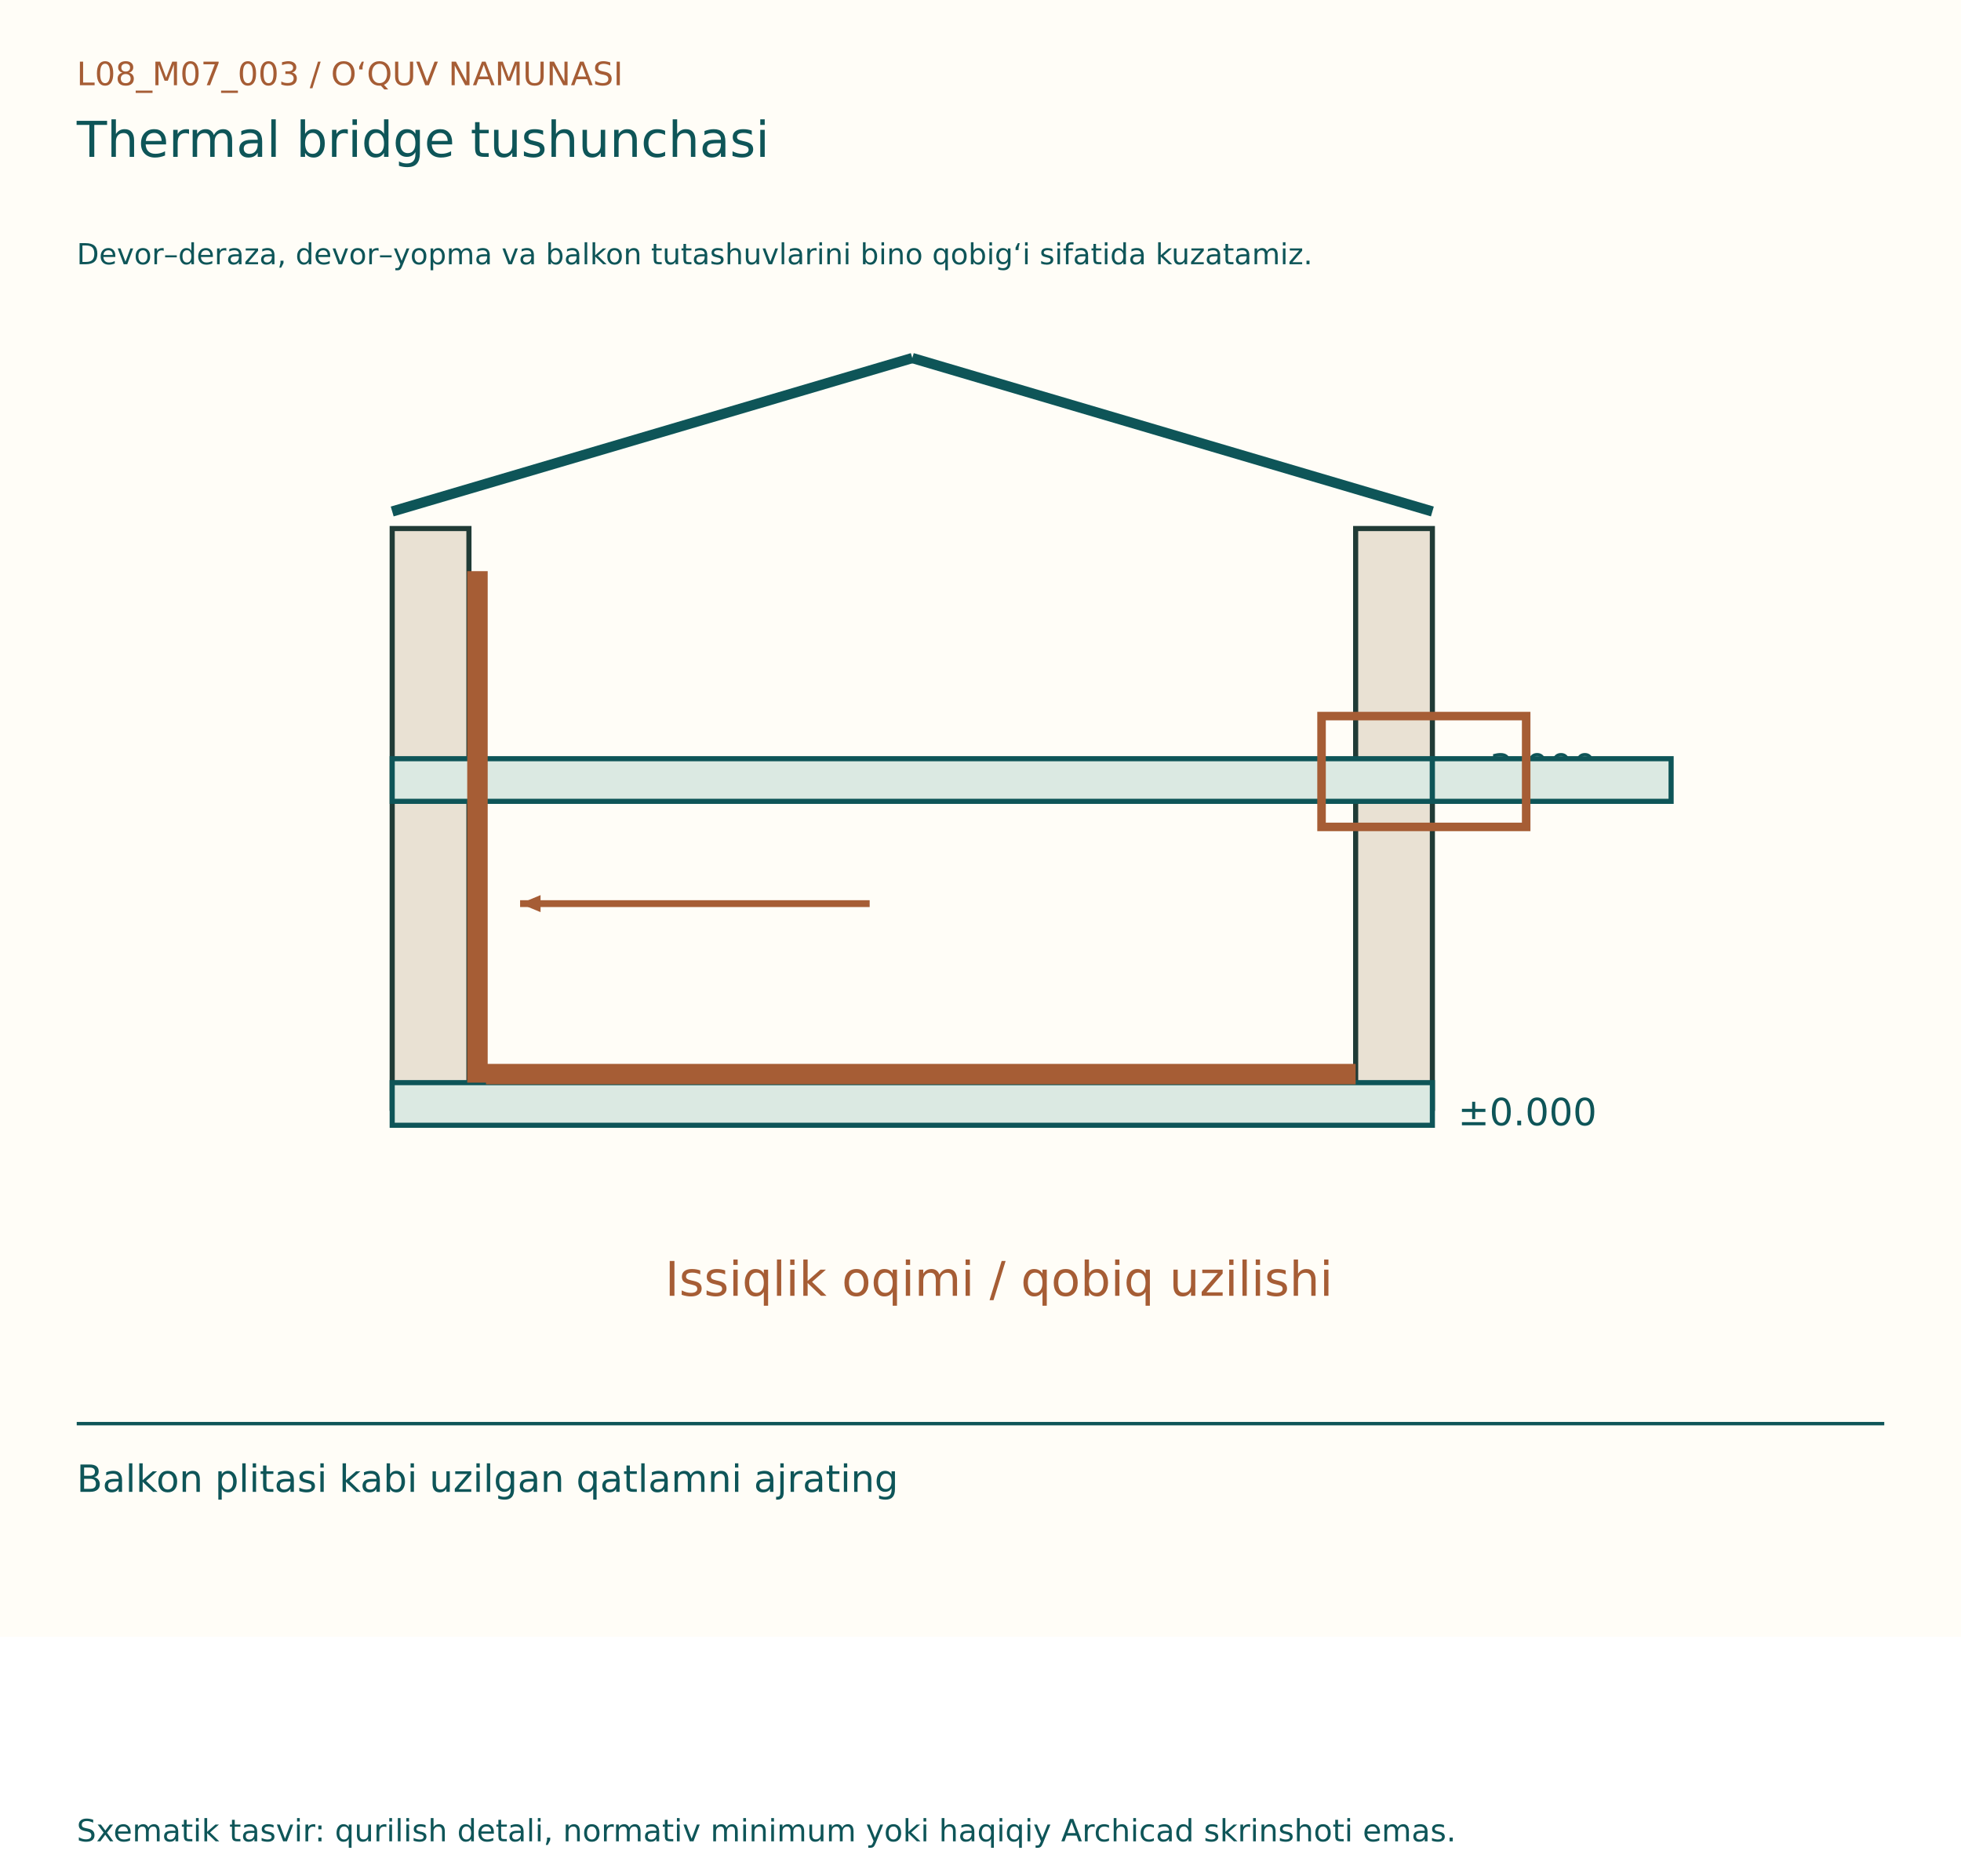
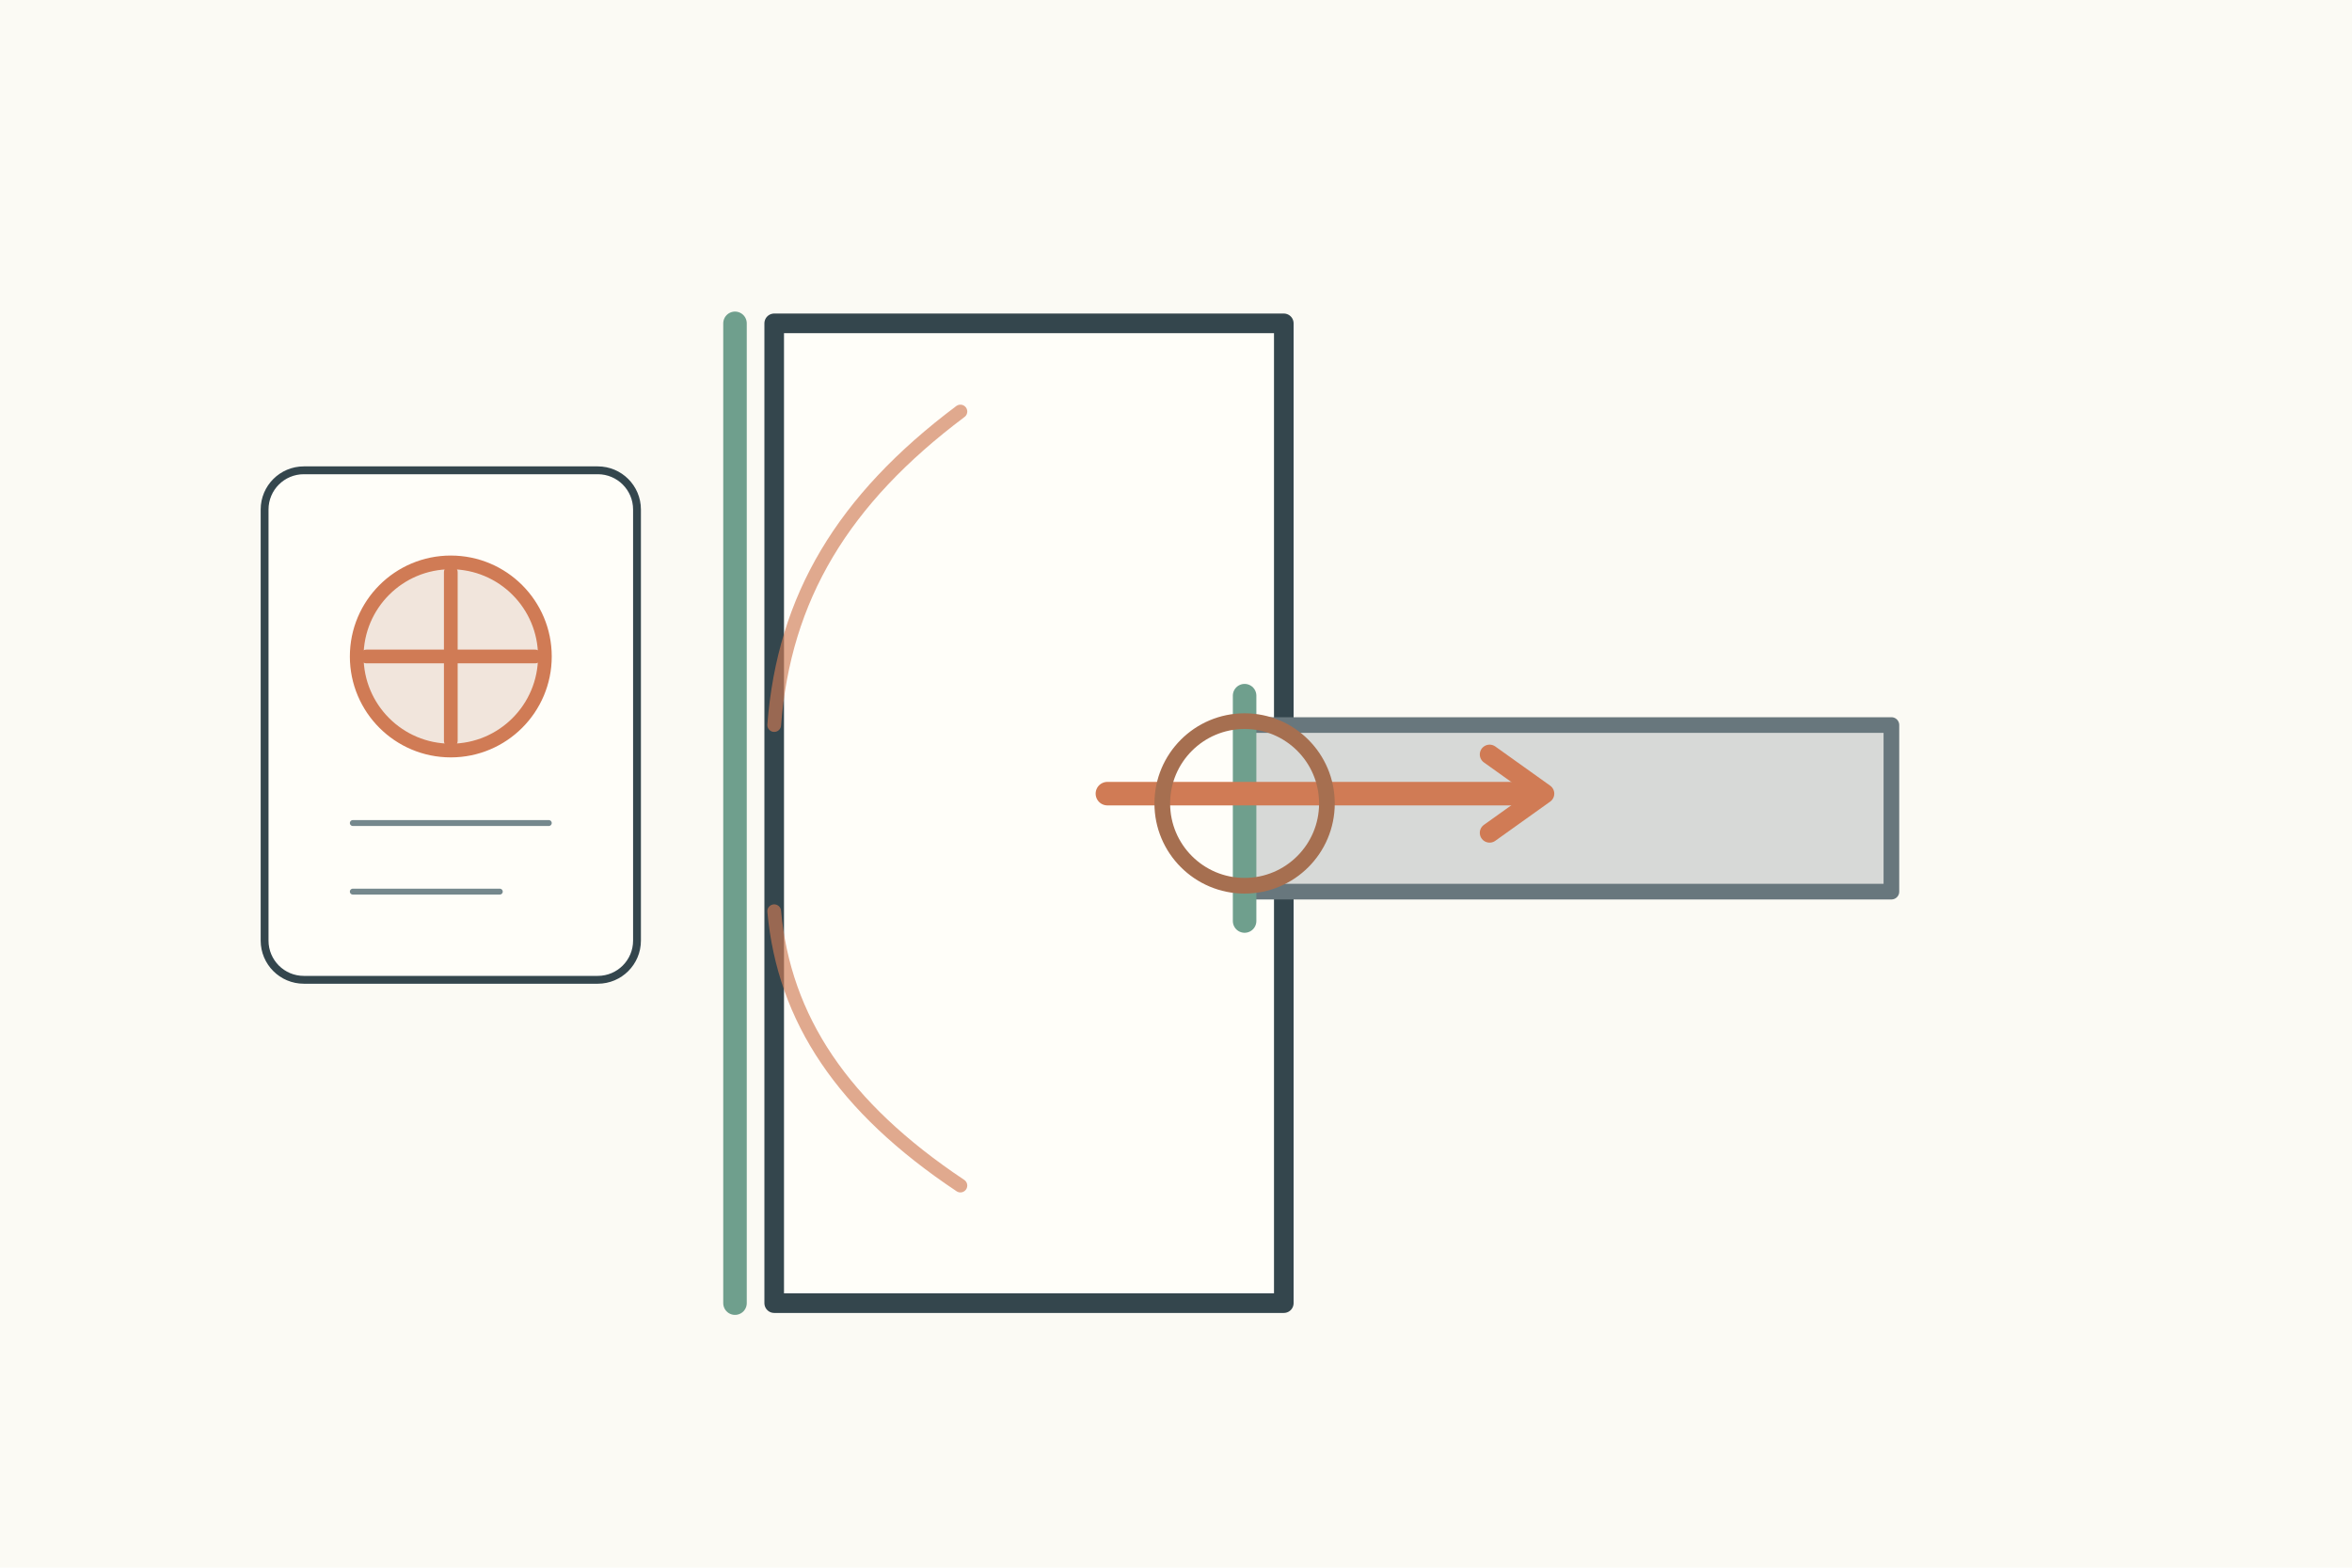
- <svg xmlns="http://www.w3.org/2000/svg" width="1150" height="1100" viewBox="0 0 1150 1100">
-   <rect width="1150" height="960" fill="#FFFDF7" />
-   <g font-family="DejaVu Sans, Segoe UI, sans-serif">
-     <text x="45" y="50" font-size="19" fill="#A65D35">L08_M07_003  /  O‘QUV NAMUNASI</text>
-     <text x="45" y="92" font-size="29" fill="#0E5558">Thermal bridge tushunchasi</text>
-     <text x="45" y="155" font-size="17" fill="#0E5558">Devor–deraza, devor–yopma va balkon tutashuvlarini bino qobig‘i sifatida kuzatamiz.</text>
-     <g transform="translate(0,80)">
-       <rect x="230" y="230" width="45" height="340" fill="#E9E1D3" stroke="#203B36" stroke-width="3" />
-       <rect x="795" y="230" width="45" height="340" fill="#E9E1D3" stroke="#203B36" stroke-width="3" />
-       <rect x="230" y="365" width="610" height="25" fill="#DBE9E2" stroke="#0E5558" stroke-width="3" />
-       <rect x="230" y="555" width="610" height="25" fill="#DBE9E2" stroke="#0E5558" stroke-width="3" />
-       <line x1="230" y1="220" x2="535" y2="130" stroke="#0E5558" stroke-width="6" />
-       <line x1="535" y1="130" x2="840" y2="220" stroke="#0E5558" stroke-width="6" />
-       <text x="855" y="378" font-size="22" fill="#0E5558">+3.000</text>
-       <text x="855" y="580" font-size="22" fill="#0E5558">±0.000</text>
-       <line x1="280" y1="255" x2="280" y2="555" stroke="#A65D35" stroke-width="12" />
-       <line x1="285" y1="550" x2="795" y2="550" stroke="#A65D35" stroke-width="12" />
-       <rect x="840" y="365" width="140" height="25" fill="#DBE9E2" stroke="#0E5558" stroke-width="3" />
-       <line x1="510" y1="450" x2="305" y2="450" stroke="#A65D35" stroke-width="4" />
-       <path d="M305, 450 l-12,-5 l0,10 Z" fill="#A65D35" transform="rotate(180.0 305 450)" />
-       <rect x="775" y="340" width="120" height="65" fill="none" stroke="#A65D35" stroke-width="5" />
-       <text x="390" y="680" font-size="28" fill="#A65D35">Issiqlik oqimi / qobiq uzilishi</text>
+ <svg xmlns="http://www.w3.org/2000/svg" width="1200" height="800">
+   <rect width="1200" height="800" fill="#fbfaf4" />
+   <g stroke="#34464d" stroke-width="4" fill="none" stroke-linecap="round" stroke-linejoin="round">
+     <g transform="translate(135 85)">
+       <rect x="260" y="80" width="260" height="500" fill="#fffef9" stroke-width="10" />
+       <path d="M240 80v500" stroke="#6f9f8d" stroke-width="12" />
+       <rect x="500" y="285" width="330" height="85" fill="#d7d9d7" stroke="#68777d" stroke-width="8" />
+       <path d="M500 270v115" stroke="#6f9f8d" stroke-width="12" />
+       <path d="M430 320c80 0 140 0 220 0" stroke="#d07b55" stroke-width="12" />
+       <path d="M625 300l28 20-28 20" fill="none" stroke="#d07b55" stroke-width="10" />
+       <path d="M355 125c-60 45-90 95-95 160M355 520c-60-40-90-85-95-140" stroke="#d07b55" stroke-width="7" opacity=".65" />
+       <circle cx="500" cy="325" r="42" fill="none" stroke="#a66f50" stroke-width="8" />
+       <g transform="translate(0 155)">
+         <rect width="190" height="260" rx="20" fill="#fffef9" />
+         <circle cx="95" cy="95" r="48" fill="#f1e5dc" stroke="#d07b55" stroke-width="7" />
+         <path d="M95 52v86M52 95h86" stroke="#d07b55" stroke-width="7" />
+         <path d="M45 180h100M45 215h75" stroke="#75888d" stroke-width="3" />
+       </g>
    </g>
-     <line x1="45" y1="835" x2="1105" y2="835" stroke="#0E5558" stroke-width="2" />
-     <text x="45" y="875" font-size="22" fill="#0E5558">Balkon plitasi kabi uzilgan qatlamni ajrating</text>
-     <text x="45" y="1080" font-size="18" fill="#0E5558">Sxematik tasvir: qurilish detali, normativ minimum yoki haqiqiy Archicad skrinshoti emas.</text>
  </g>
</svg>
